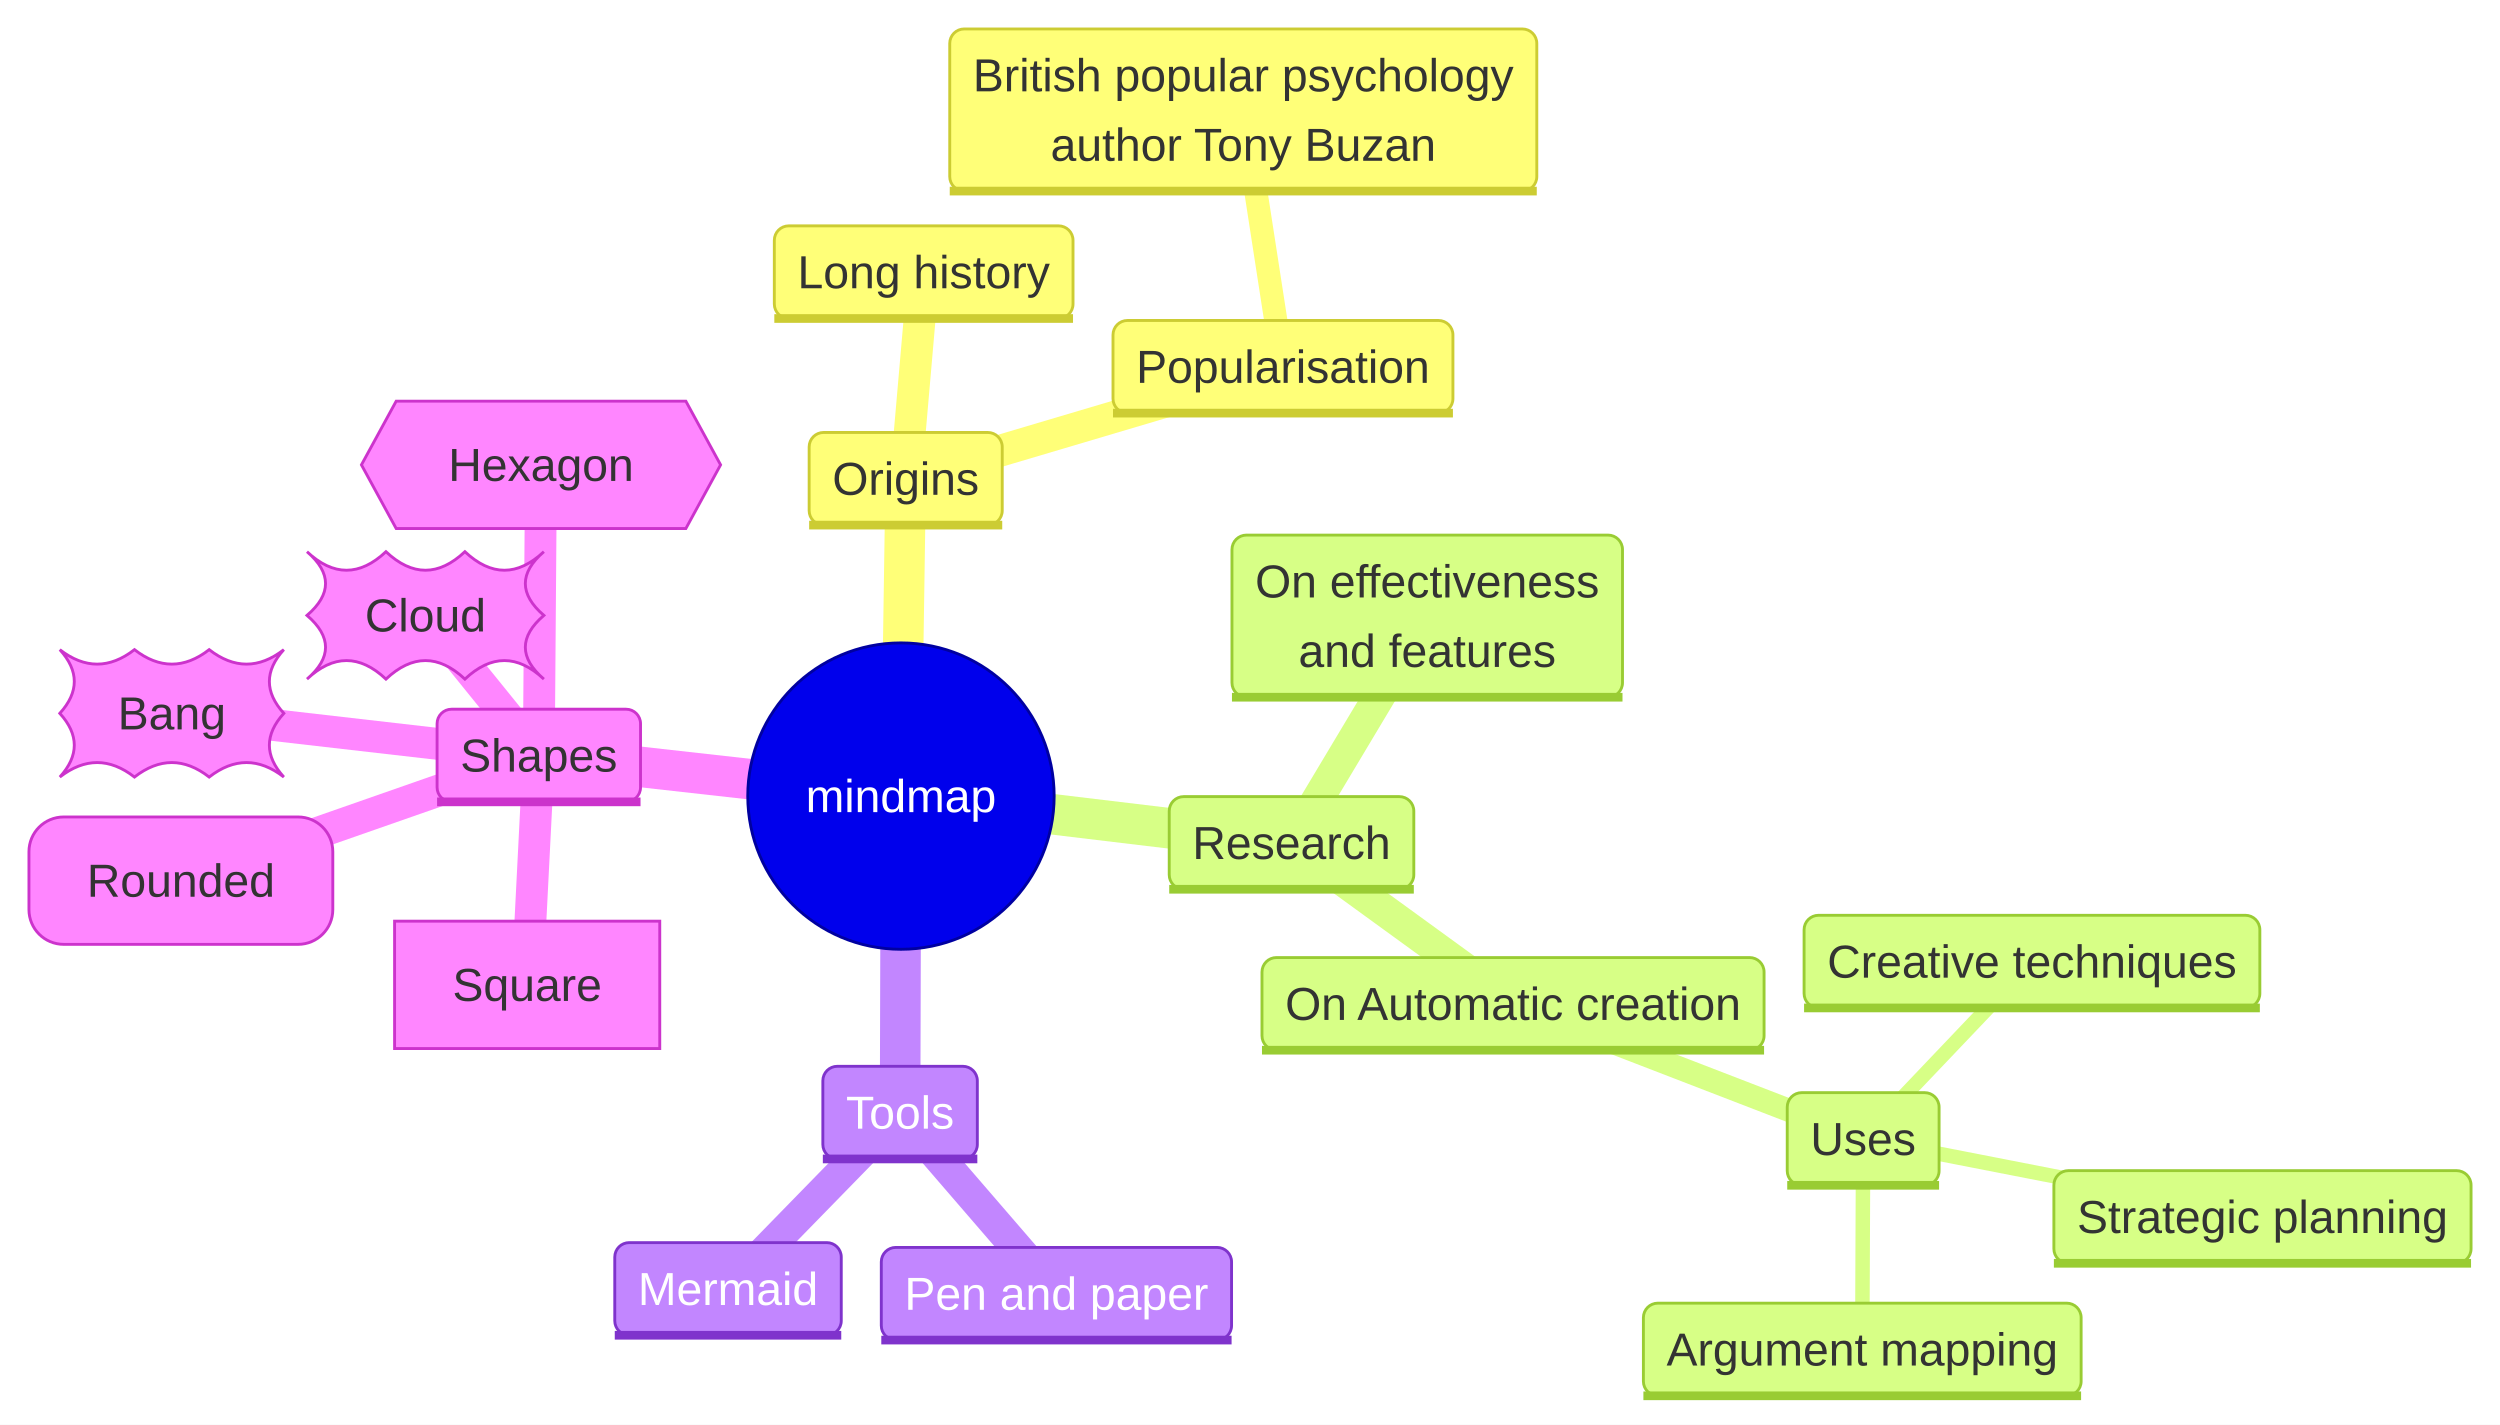
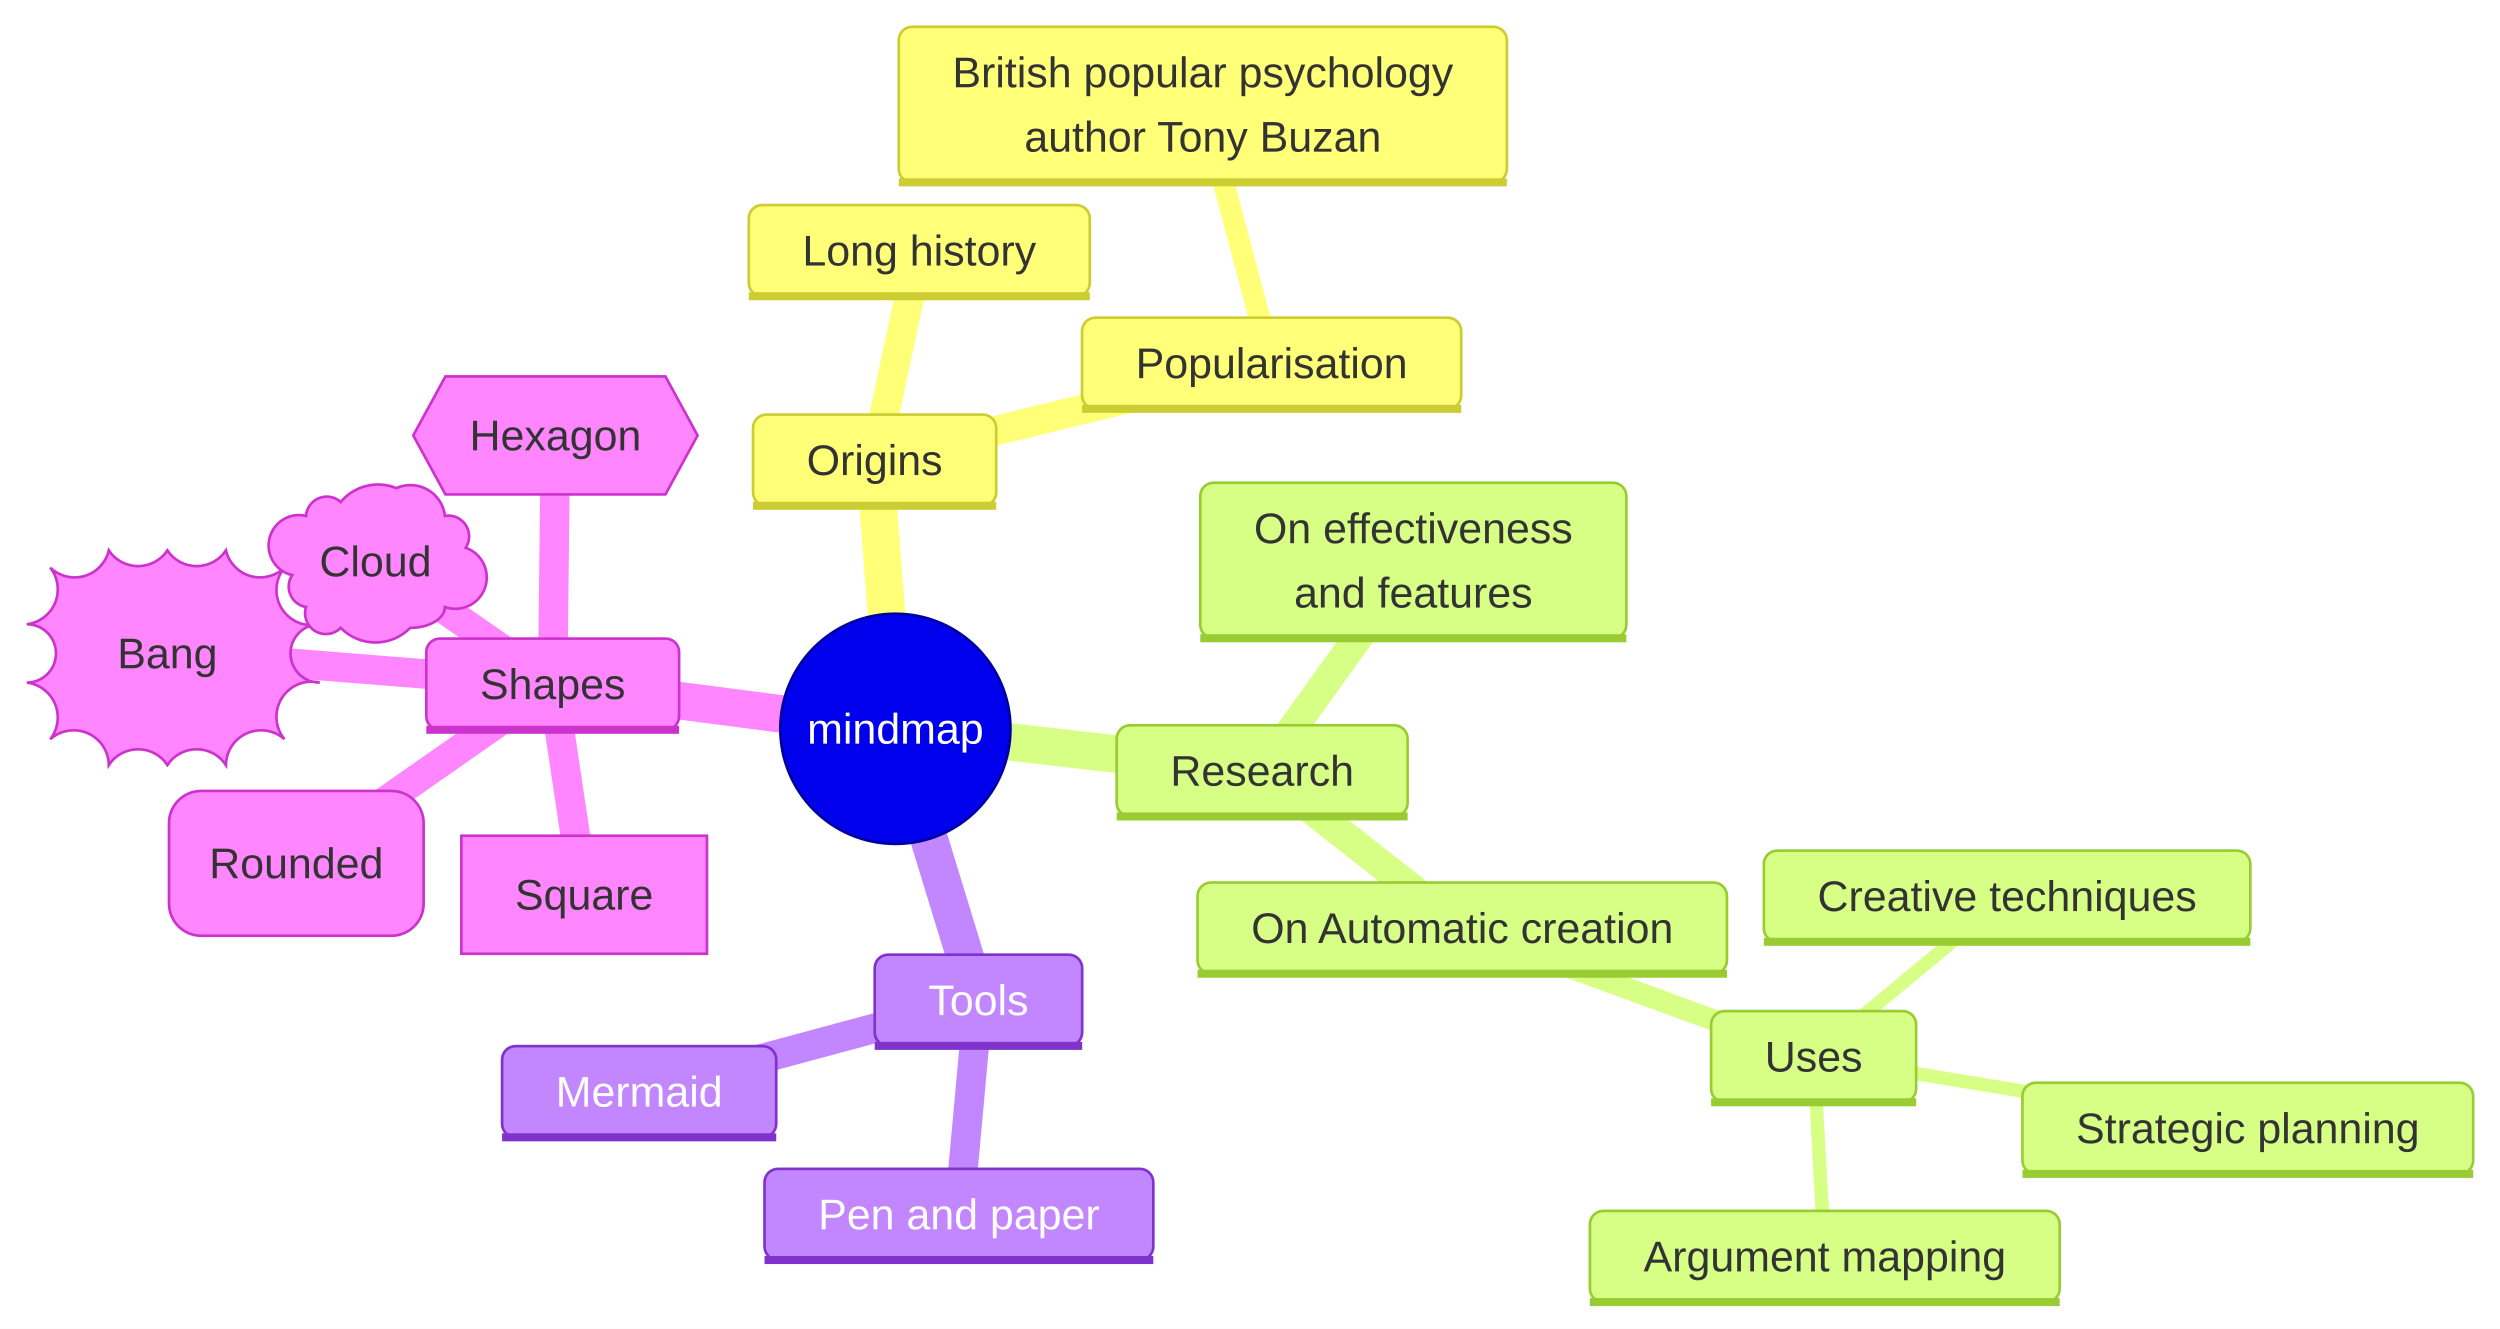
- <svg xmlns="http://www.w3.org/2000/svg" id="mermaid" class="mindmap" width="863.5" height="492.11" viewBox="-311.19 -274.97 863.5 492.11" role="graphics-document document" aria-roledescription="mindmap">
+ <svg xmlns="http://www.w3.org/2000/svg" id="mermaid" class="mindmap" width="932.3" height="495.57" viewBox="-333.91 -271.79 932.3 495.57" role="graphics-document document" aria-roledescription="mindmap">
  <style>#mermaid{font-family:"trebuchet ms",verdana,arial,sans-serif;font-size:16px;fill:#333;}#mermaid .mt{font-size:16px;}#mermaid .me{fill:none;}#mermaid .ic{fill:#fff;stroke:#333;stroke-width:1px;}#mermaid .ict{font-size:11px;font-weight:bold;fill:#333;}</style>
-   <rect x="-311.19" y="-274.97" width="863.5" height="492.11" fill="white" />
-   <path class="me" stroke="#ffff78" stroke-width="14" d="M0,0L1.64,-109.6" />
-   <path class="me" stroke="#ffff78" stroke-width="11" d="M1.64,-109.6L7.85,-180.96" />
-   <path class="me" stroke="#ffff78" stroke-width="11" d="M1.64,-109.6L131.94,-148.28" />
-   <path class="me" stroke="#ffff78" stroke-width="8" d="M131.94,-148.28L118.23,-236.97" />
-   <path class="me" stroke="#d7ff86" stroke-width="14" d="M0,0L134.9,16.18" />
-   <path class="me" stroke="#d7ff86" stroke-width="11" d="M134.9,16.18L181.77,-62.15" />
-   <path class="me" stroke="#d7ff86" stroke-width="11" d="M134.9,16.18L211.41,71.77" />
-   <path class="me" stroke="#d7ff86" stroke-width="8" d="M211.41,71.77L332.34,118.43" />
-   <path class="me" stroke="#d7ff86" stroke-width="5" d="M332.34,118.43L390.65,57.17" />
-   <path class="me" stroke="#d7ff86" stroke-width="5" d="M332.34,118.43L470.26,145.37" />
-   <path class="me" stroke="#d7ff86" stroke-width="5" d="M332.34,118.43L332.03,191.14" />
-   <path class="me" stroke="#c286ff" stroke-width="14" d="M0,0L-0.3,109.33" />
-   <path class="me" stroke="#c286ff" stroke-width="11" d="M-0.3,109.33L53.7,171.89" />
-   <path class="me" stroke="#c286ff" stroke-width="11" d="M-0.3,109.33L-59.74,170.23" />
-   <path class="me" stroke="#ff86ff" stroke-width="14" d="M0,0L-125.09,-14.01" />
-   <path class="me" stroke="#ff86ff" stroke-width="11" d="M-125.09,-14.01L-129.1,65.2" />
-   <path class="me" stroke="#ff86ff" stroke-width="11" d="M-125.09,-14.01L-248.71,29.21" />
-   <path class="me" stroke="#ff86ff" stroke-width="11" d="M-125.09,-14.01L-251.84,-28.58" />
-   <path class="me" stroke="#ff86ff" stroke-width="11" d="M-125.09,-14.01L-164.25,-62.41" />
-   <path class="me" stroke="#ff86ff" stroke-width="11" d="M-125.09,-14.01L-124.32,-114.41" />
+   <rect x="-333.91" y="-271.79" width="932.3" height="495.57" fill="white" />
+   <path class="me" stroke="#ffff78" stroke-width="14" d="M0,0L-7.75,-100.18" />
+   <path class="me" stroke="#ffff78" stroke-width="11" d="M-7.75,-100.18L8.91,-178.32" />
+   <path class="me" stroke="#ffff78" stroke-width="11" d="M-7.75,-100.18L140.3,-136.32" />
+   <path class="me" stroke="#ffff78" stroke-width="8" d="M140.3,-136.32L114.65,-232.79" />
+   <path class="me" stroke="#d7ff86" stroke-width="14" d="M0,0L136.78,15.68" />
+   <path class="me" stroke="#d7ff86" stroke-width="11" d="M136.78,15.68L193.15,-62.77" />
+   <path class="me" stroke="#d7ff86" stroke-width="11" d="M136.78,15.68L211.4,74.33" />
+   <path class="me" stroke="#d7ff86" stroke-width="8" d="M211.4,74.33L342.43,122.27" />
+   <path class="me" stroke="#d7ff86" stroke-width="5" d="M342.43,122.27L414.58,62.42" />
+   <path class="me" stroke="#d7ff86" stroke-width="5" d="M342.43,122.27L504.34,148.98" />
+   <path class="me" stroke="#d7ff86" stroke-width="5" d="M342.43,122.27L346.6,196.78" />
+   <path class="me" stroke="#c286ff" stroke-width="14" d="M0,0L30.97,101.23" />
+   <path class="me" stroke="#c286ff" stroke-width="11" d="M30.97,101.23L23.69,181.1" />
+   <path class="me" stroke="#c286ff" stroke-width="11" d="M30.97,101.23L-95.55,135.34" />
+   <path class="me" stroke="#ff86ff" stroke-width="14" d="M0,0L-127.8,-16.64" />
+   <path class="me" stroke="#ff86ff" stroke-width="11" d="M-127.8,-16.64L-116.07,61.88" />
+   <path class="me" stroke="#ff86ff" stroke-width="11" d="M-127.8,-16.64L-223.41,50.17" />
+   <path class="me" stroke="#ff86ff" stroke-width="11" d="M-127.8,-16.64L-271.49,-28.12" />
+   <path class="me" stroke="#ff86ff" stroke-width="11" d="M-127.8,-16.64L-193.89,-62.41" />
+   <path class="me" stroke="#ff86ff" stroke-width="11" d="M-127.8,-16.64L-126.78,-109.41" />
  <g class="mindmap-node section--1" fill="#0000ec" stroke="#0000a0">
-     <circle cx="0" cy="0" r="52.91" />
+     <circle cx="0" cy="0" r="42.91" />
  </g>
  <text class="mt" fill="#fff" x="0" y="0" text-anchor="middle" dominant-baseline="central">mindmap</text>
  <g class="mindmap-node section-0" fill="#ffff78" stroke="#cccc33">
-     <rect x="-31.71" y="-125.6" width="66.69" height="32" rx="5" />
-     <line stroke-width="3" x1="-31.71" y1="-93.6" x2="34.98" y2="-93.6" />
+     <rect x="-53.09" y="-117.18" width="90.69" height="34" rx="5" />
+     <line stroke-width="3" x1="-53.09" y1="-83.18" x2="37.6" y2="-83.18" />
  </g>
-   <text class="mt" x="1.64" y="-109.6" text-anchor="middle" dominant-baseline="central">Origins</text>
+   <text class="mt" x="-7.75" y="-100.18" text-anchor="middle" dominant-baseline="central">Origins</text>
  <g class="mindmap-node section-0" fill="#ffff78" stroke="#cccc33">
-     <rect x="-43.74" y="-196.96" width="103.17" height="32" rx="5" />
-     <line stroke-width="3" x1="-43.74" y1="-164.96" x2="59.43" y2="-164.96" />
+     <rect x="-54.67" y="-195.32" width="127.17" height="34" rx="5" />
+     <line stroke-width="3" x1="-54.67" y1="-161.32" x2="72.5" y2="-161.32" />
  </g>
-   <text class="mt" x="7.85" y="-180.96" text-anchor="middle" dominant-baseline="central">Long history</text>
+   <text class="mt" x="8.91" y="-178.32" text-anchor="middle" dominant-baseline="central">Long history</text>
  <g class="mindmap-node section-0" fill="#ffff78" stroke="#cccc33">
-     <rect x="73.24" y="-164.28" width="117.41" height="32" rx="5" />
-     <line stroke-width="3" x1="73.24" y1="-132.28" x2="190.65" y2="-132.28" />
+     <rect x="69.6" y="-153.32" width="141.41" height="34" rx="5" />
+     <line stroke-width="3" x1="69.6" y1="-119.32" x2="211.01" y2="-119.32" />
  </g>
-   <text class="mt" x="131.94" y="-148.28" text-anchor="middle" dominant-baseline="central">Popularisation</text>
+   <text class="mt" x="140.3" y="-136.32" text-anchor="middle" dominant-baseline="central">Popularisation</text>
  <g class="mindmap-node section-0" fill="#ffff78" stroke="#cccc33">
-     <rect x="16.85" y="-264.97" width="202.77" height="56" rx="5" />
-     <line stroke-width="3" x1="16.85" y1="-208.97" x2="219.61" y2="-208.97" />
+     <rect x="1.26" y="-261.79" width="226.77" height="58" rx="5" />
+     <line stroke-width="3" x1="1.26" y1="-203.79" x2="228.03" y2="-203.79" />
  </g>
-   <text class="mt" x="118.23" y="-248.97" text-anchor="middle" dominant-baseline="central">British popular psychology</text>
-   <text class="mt" x="118.23" y="-224.97" text-anchor="middle" dominant-baseline="central">author Tony Buzan</text>
+   <text class="mt" x="114.65" y="-244.79" text-anchor="middle" dominant-baseline="central">British popular psychology</text>
+   <text class="mt" x="114.65" y="-220.79" text-anchor="middle" dominant-baseline="central">author Tony Buzan</text>
  <g class="mindmap-node section-1" fill="#d7ff86" stroke="#99cc33">
-     <rect x="92.66" y="0.18" width="84.48" height="32" rx="5" />
-     <line stroke-width="3" x1="92.66" y1="32.18" x2="177.14" y2="32.18" />
+     <rect x="82.53" y="-1.32" width="108.48" height="34" rx="5" />
+     <line stroke-width="3" x1="82.53" y1="32.68" x2="191.02" y2="32.68" />
  </g>
-   <text class="mt" x="134.9" y="16.18" text-anchor="middle" dominant-baseline="central">Research</text>
+   <text class="mt" x="136.78" y="15.68" text-anchor="middle" dominant-baseline="central">Research</text>
  <g class="mindmap-node section-1" fill="#d7ff86" stroke="#99cc33">
-     <rect x="114.33" y="-90.15" width="134.89" height="56" rx="5" />
-     <line stroke-width="3" x1="114.33" y1="-34.15" x2="249.22" y2="-34.15" />
+     <rect x="113.7" y="-91.77" width="158.89" height="58" rx="5" />
+     <line stroke-width="3" x1="113.7" y1="-33.77" x2="272.59" y2="-33.77" />
  </g>
-   <text class="mt" x="181.77" y="-74.15" text-anchor="middle" dominant-baseline="central">On effectiveness</text>
-   <text class="mt" x="181.77" y="-50.15" text-anchor="middle" dominant-baseline="central">and features</text>
+   <text class="mt" x="193.15" y="-74.77" text-anchor="middle" dominant-baseline="central">On effectiveness</text>
+   <text class="mt" x="193.15" y="-50.77" text-anchor="middle" dominant-baseline="central">and features</text>
  <g class="mindmap-node section-1" fill="#d7ff86" stroke="#99cc33">
-     <rect x="124.7" y="55.77" width="173.42" height="32" rx="5" />
-     <line stroke-width="3" x1="124.7" y1="87.77" x2="298.12" y2="87.77" />
+     <rect x="112.68" y="57.33" width="197.42" height="34" rx="5" />
+     <line stroke-width="3" x1="112.68" y1="91.33" x2="310.11" y2="91.33" />
  </g>
-   <text class="mt" x="211.41" y="71.77" text-anchor="middle" dominant-baseline="central">On Automatic creation</text>
+   <text class="mt" x="211.4" y="74.33" text-anchor="middle" dominant-baseline="central">On Automatic creation</text>
  <g class="mindmap-node section-1" fill="#d7ff86" stroke="#99cc33">
-     <rect x="306.12" y="102.43" width="52.45" height="32" rx="5" />
-     <line stroke-width="3" x1="306.12" y1="134.43" x2="358.57" y2="134.43" />
+     <rect x="304.2" y="105.27" width="76.45" height="34" rx="5" />
+     <line stroke-width="3" x1="304.2" y1="139.27" x2="380.66" y2="139.27" />
  </g>
-   <text class="mt" x="332.34" y="118.43" text-anchor="middle" dominant-baseline="central">Uses</text>
+   <text class="mt" x="342.43" y="122.27" text-anchor="middle" dominant-baseline="central">Uses</text>
  <g class="mindmap-node section-1" fill="#d7ff86" stroke="#99cc33">
-     <rect x="311.94" y="41.17" width="157.42" height="32" rx="5" />
-     <line stroke-width="3" x1="311.94" y1="73.17" x2="469.36" y2="73.17" />
+     <rect x="323.86" y="45.42" width="181.42" height="34" rx="5" />
+     <line stroke-width="3" x1="323.86" y1="79.42" x2="505.29" y2="79.42" />
  </g>
-   <text class="mt" x="390.65" y="57.17" text-anchor="middle" dominant-baseline="central">Creative techniques</text>
+   <text class="mt" x="414.58" y="62.42" text-anchor="middle" dominant-baseline="central">Creative techniques</text>
  <g class="mindmap-node section-1" fill="#d7ff86" stroke="#99cc33">
-     <rect x="398.22" y="129.37" width="144.09" height="32" rx="5" />
-     <line stroke-width="3" x1="398.22" y1="161.37" x2="542.31" y2="161.37" />
+     <rect x="420.29" y="131.98" width="168.09" height="34" rx="5" />
+     <line stroke-width="3" x1="420.29" y1="165.98" x2="588.39" y2="165.98" />
  </g>
-   <text class="mt" x="470.26" y="145.37" text-anchor="middle" dominant-baseline="central">Strategic planning</text>
+   <text class="mt" x="504.34" y="148.98" text-anchor="middle" dominant-baseline="central">Strategic planning</text>
  <g class="mindmap-node section-1" fill="#d7ff86" stroke="#99cc33">
-     <rect x="256.44" y="175.14" width="151.19" height="32" rx="5" />
-     <line stroke-width="3" x1="256.44" y1="207.14" x2="407.62" y2="207.14" />
+     <rect x="259" y="179.78" width="175.19" height="34" rx="5" />
+     <line stroke-width="3" x1="259" y1="213.78" x2="434.19" y2="213.78" />
  </g>
-   <text class="mt" x="332.03" y="191.14" text-anchor="middle" dominant-baseline="central">Argument mapping</text>
+   <text class="mt" x="346.6" y="196.78" text-anchor="middle" dominant-baseline="central">Argument mapping</text>
  <g class="mindmap-node section-2" fill="#c286ff" stroke="#7f33cc">
-     <rect x="-26.98" y="93.33" width="53.36" height="32" rx="5" />
-     <line stroke-width="3" x1="-26.98" y1="125.33" x2="26.38" y2="125.33" />
+     <rect x="-7.71" y="84.23" width="77.36" height="34" rx="5" />
+     <line stroke-width="3" x1="-7.71" y1="118.23" x2="69.65" y2="118.23" />
  </g>
-   <text class="mt" fill="#fff" x="-0.3" y="109.33" text-anchor="middle" dominant-baseline="central">Tools</text>
+   <text class="mt" fill="#fff" x="30.97" y="101.23" text-anchor="middle" dominant-baseline="central">Tools</text>
  <g class="mindmap-node section-2" fill="#c286ff" stroke="#7f33cc">
-     <rect x="-6.79" y="155.89" width="120.98" height="32" rx="5" />
-     <line stroke-width="3" x1="-6.79" y1="187.89" x2="114.2" y2="187.89" />
+     <rect x="-48.8" y="164.1" width="144.98" height="34" rx="5" />
+     <line stroke-width="3" x1="-48.8" y1="198.1" x2="96.18" y2="198.1" />
  </g>
-   <text class="mt" fill="#fff" x="53.7" y="171.89" text-anchor="middle" dominant-baseline="central">Pen and paper</text>
+   <text class="mt" fill="#fff" x="23.69" y="181.1" text-anchor="middle" dominant-baseline="central">Pen and paper</text>
  <g class="mindmap-node section-2 urgent large" fill="#c286ff" stroke="#7f33cc">
-     <rect x="-98.85" y="154.23" width="78.23" height="32" rx="5" />
-     <line stroke-width="3" x1="-98.85" y1="186.23" x2="-20.62" y2="186.23" />
+     <rect x="-146.67" y="118.34" width="102.23" height="34" rx="5" />
+     <line stroke-width="3" x1="-146.67" y1="152.34" x2="-44.44" y2="152.34" />
  </g>
-   <text class="mt" fill="#fff" x="-59.74" y="170.23" text-anchor="middle" dominant-baseline="central">Mermaid</text>
+   <text class="mt" fill="#fff" x="-95.55" y="135.34" text-anchor="middle" dominant-baseline="central">Mermaid</text>
  <g class="mindmap-node section-3" fill="#ff86ff" stroke="#cc33cc">
-     <rect x="-160.22" y="-30.01" width="70.27" height="32" rx="5" />
-     <line stroke-width="3" x1="-160.22" y1="1.99" x2="-89.95" y2="1.99" />
+     <rect x="-174.93" y="-33.64" width="94.27" height="34" rx="5" />
+     <line stroke-width="3" x1="-174.93" y1="0.36" x2="-80.67" y2="0.36" />
  </g>
-   <text class="mt" x="-125.09" y="-14.01" text-anchor="middle" dominant-baseline="central">Shapes</text>
+   <text class="mt" x="-127.8" y="-16.64" text-anchor="middle" dominant-baseline="central">Shapes</text>
  <g class="mindmap-node section-3" fill="#ff86ff" stroke="#cc33cc">
-     <rect x="-174.9" y="43.2" width="91.59" height="44" />
+     <rect x="-161.86" y="39.88" width="91.59" height="44" />
  </g>
-   <text class="mt" x="-129.1" y="65.2" text-anchor="middle" dominant-baseline="central">Square</text>
+   <text class="mt" x="-116.07" y="61.88" text-anchor="middle" dominant-baseline="central">Square</text>
  <g class="mindmap-node section-3" fill="#ff86ff" stroke="#cc33cc">
-     <rect x="-301.19" y="7.21" width="104.95" height="44" rx="12" />
+     <rect x="-270.88" y="23.17" width="94.95" height="54" rx="12" />
  </g>
-   <text class="mt" x="-248.71" y="29.21" text-anchor="middle" dominant-baseline="central">Rounded</text>
+   <text class="mt" x="-223.41" y="50.17" text-anchor="middle" dominant-baseline="central">Rounded</text>
  <g class="mindmap-node section-3" fill="#ff86ff" stroke="#cc33cc">
-     <path d="M-290.53,-50.58Q-277.63,-40.58 -264.74,-50.58Q-251.84,-40.58 -238.94,-50.58Q-226.05,-40.58 -213.15,-50.58Q-223.15,-39.58 -213.15,-28.58Q-223.15,-17.58 -213.15,-6.58Q-226.05,-16.58 -238.94,-6.58Q-251.84,-16.58 -264.74,-6.58Q-277.63,-16.58 -290.53,-6.58Q-280.53,-17.58 -290.53,-28.58Q-280.53,-39.58 -290.53,-50.58Z" />
+     <path d="M-315.17,-60.12a13.11,13.11 0 0,0 21.84,-6.4a13.11,13.11 0 0,0 21.84,0a13.11,13.11 0 0,0 21.84,0a13.11,13.11 0 0,0 21.84,6.4a13.11,13.11 0 0,0 13.11,21.12a10.49,10.49 0 0,0 0,21.76a13.11,13.11 0 0,0 -13.11,21.12a13.11,13.11 0 0,0 -21.84,9.6a13.11,13.11 0 0,0 -21.84,0a13.11,13.11 0 0,0 -21.84,0a13.11,13.11 0 0,0 -21.84,-9.6a13.11,13.11 0 0,0 -8.74,-21.12a10.49,10.49 0 0,0 0,-21.76a13.11,13.11 0 0,0 8.74,-21.12H-315.17V-60.12Z" />
  </g>
-   <text class="mt" x="-251.84" y="-28.58" text-anchor="middle" dominant-baseline="central">Bang</text>
+   <text class="mt" x="-271.49" y="-28.12" text-anchor="middle" dominant-baseline="central">Bang</text>
  <g class="mindmap-node section-3" fill="#ff86ff" stroke="#cc33cc">
-     <path d="M-205.15,-84.41Q-191.52,-71.61 -177.88,-84.41Q-164.25,-71.61 -150.61,-84.41Q-136.98,-71.61 -123.34,-84.41Q-136.14,-73.41 -123.34,-62.41Q-136.14,-51.41 -123.34,-40.41Q-136.98,-53.21 -150.61,-40.41Q-164.25,-53.21 -177.88,-40.41Q-191.52,-53.21 -205.15,-40.41Q-192.35,-51.41 -205.15,-62.41Q-192.35,-73.41 -205.15,-84.41Z" />
+     <path d="M-219.8,-79.41a7.77,7.77 0 0,1 12.95,-5.18a18.13,18.13 0 0,1 20.73,-5.18a12.95,12.95 0 0,1 18.13,10.36a7.77,7.77 0 0,1 7.77,11.9a10.36,10.36 0 0,1 -7.77,22.1a12.95,7.77 0 0,1 -12.95,7.77a18.13,18.13 0 0,1 -25.91,0a7.77,7.77 0 0,1 -12.95,-7.77a7.77,7.77 0 0,1 -5.18,-11.9a10.36,10.36 0 0,1 5.18,-22.1H-219.8V-79.41Z" />
  </g>
-   <text class="mt" x="-164.25" y="-62.41" text-anchor="middle" dominant-baseline="central">Cloud</text>
+   <text class="mt" x="-193.89" y="-62.41" text-anchor="middle" dominant-baseline="central">Cloud</text>
  <g class="mindmap-node section-3" fill="#ff86ff" stroke="#cc33cc">
-     <path d="M-186.35,-114.41L-174.35,-136.41L-74.3,-136.41L-62.3,-114.41L-74.3,-92.41L-174.35,-92.41Z" />
+     <path d="M-179.8,-109.41L-167.8,-131.41L-85.76,-131.41L-73.76,-109.41L-85.76,-87.41L-167.8,-87.41Z" />
  </g>
-   <text class="mt" x="-124.32" y="-114.41" text-anchor="middle" dominant-baseline="central">Hexagon</text>
+   <text class="mt" x="-126.78" y="-109.41" text-anchor="middle" dominant-baseline="central">Hexagon</text>
</svg>
